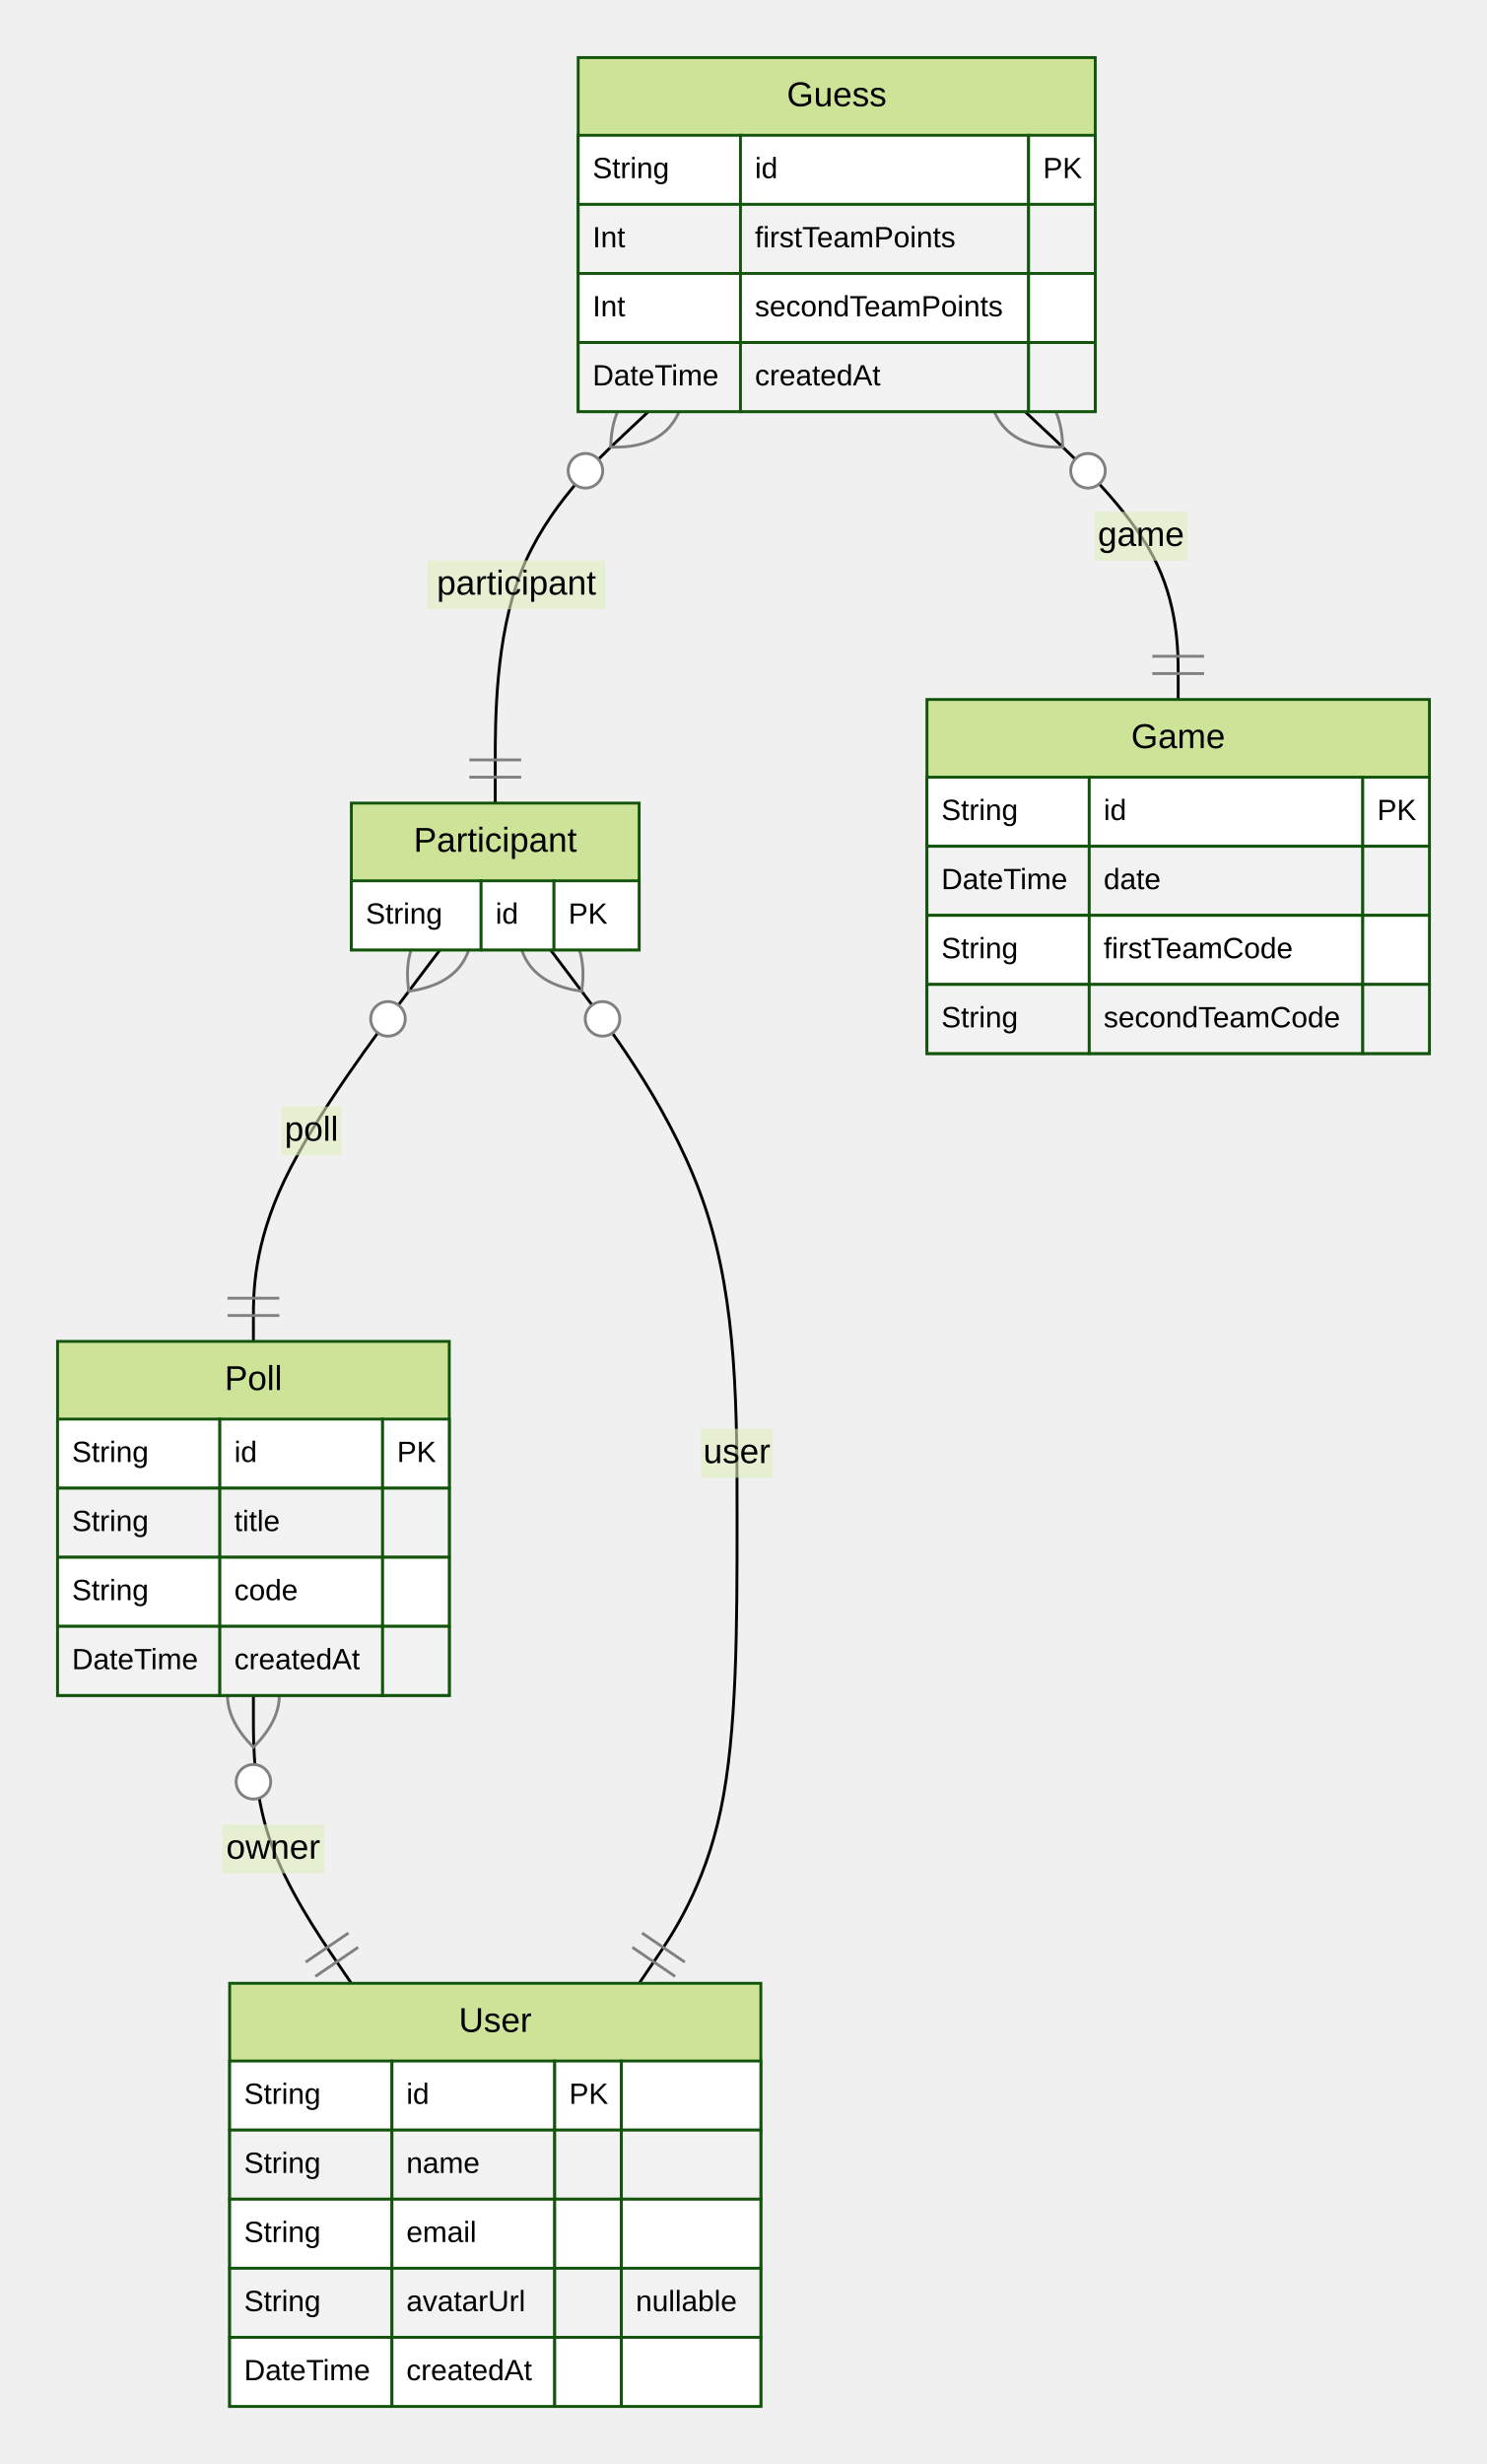
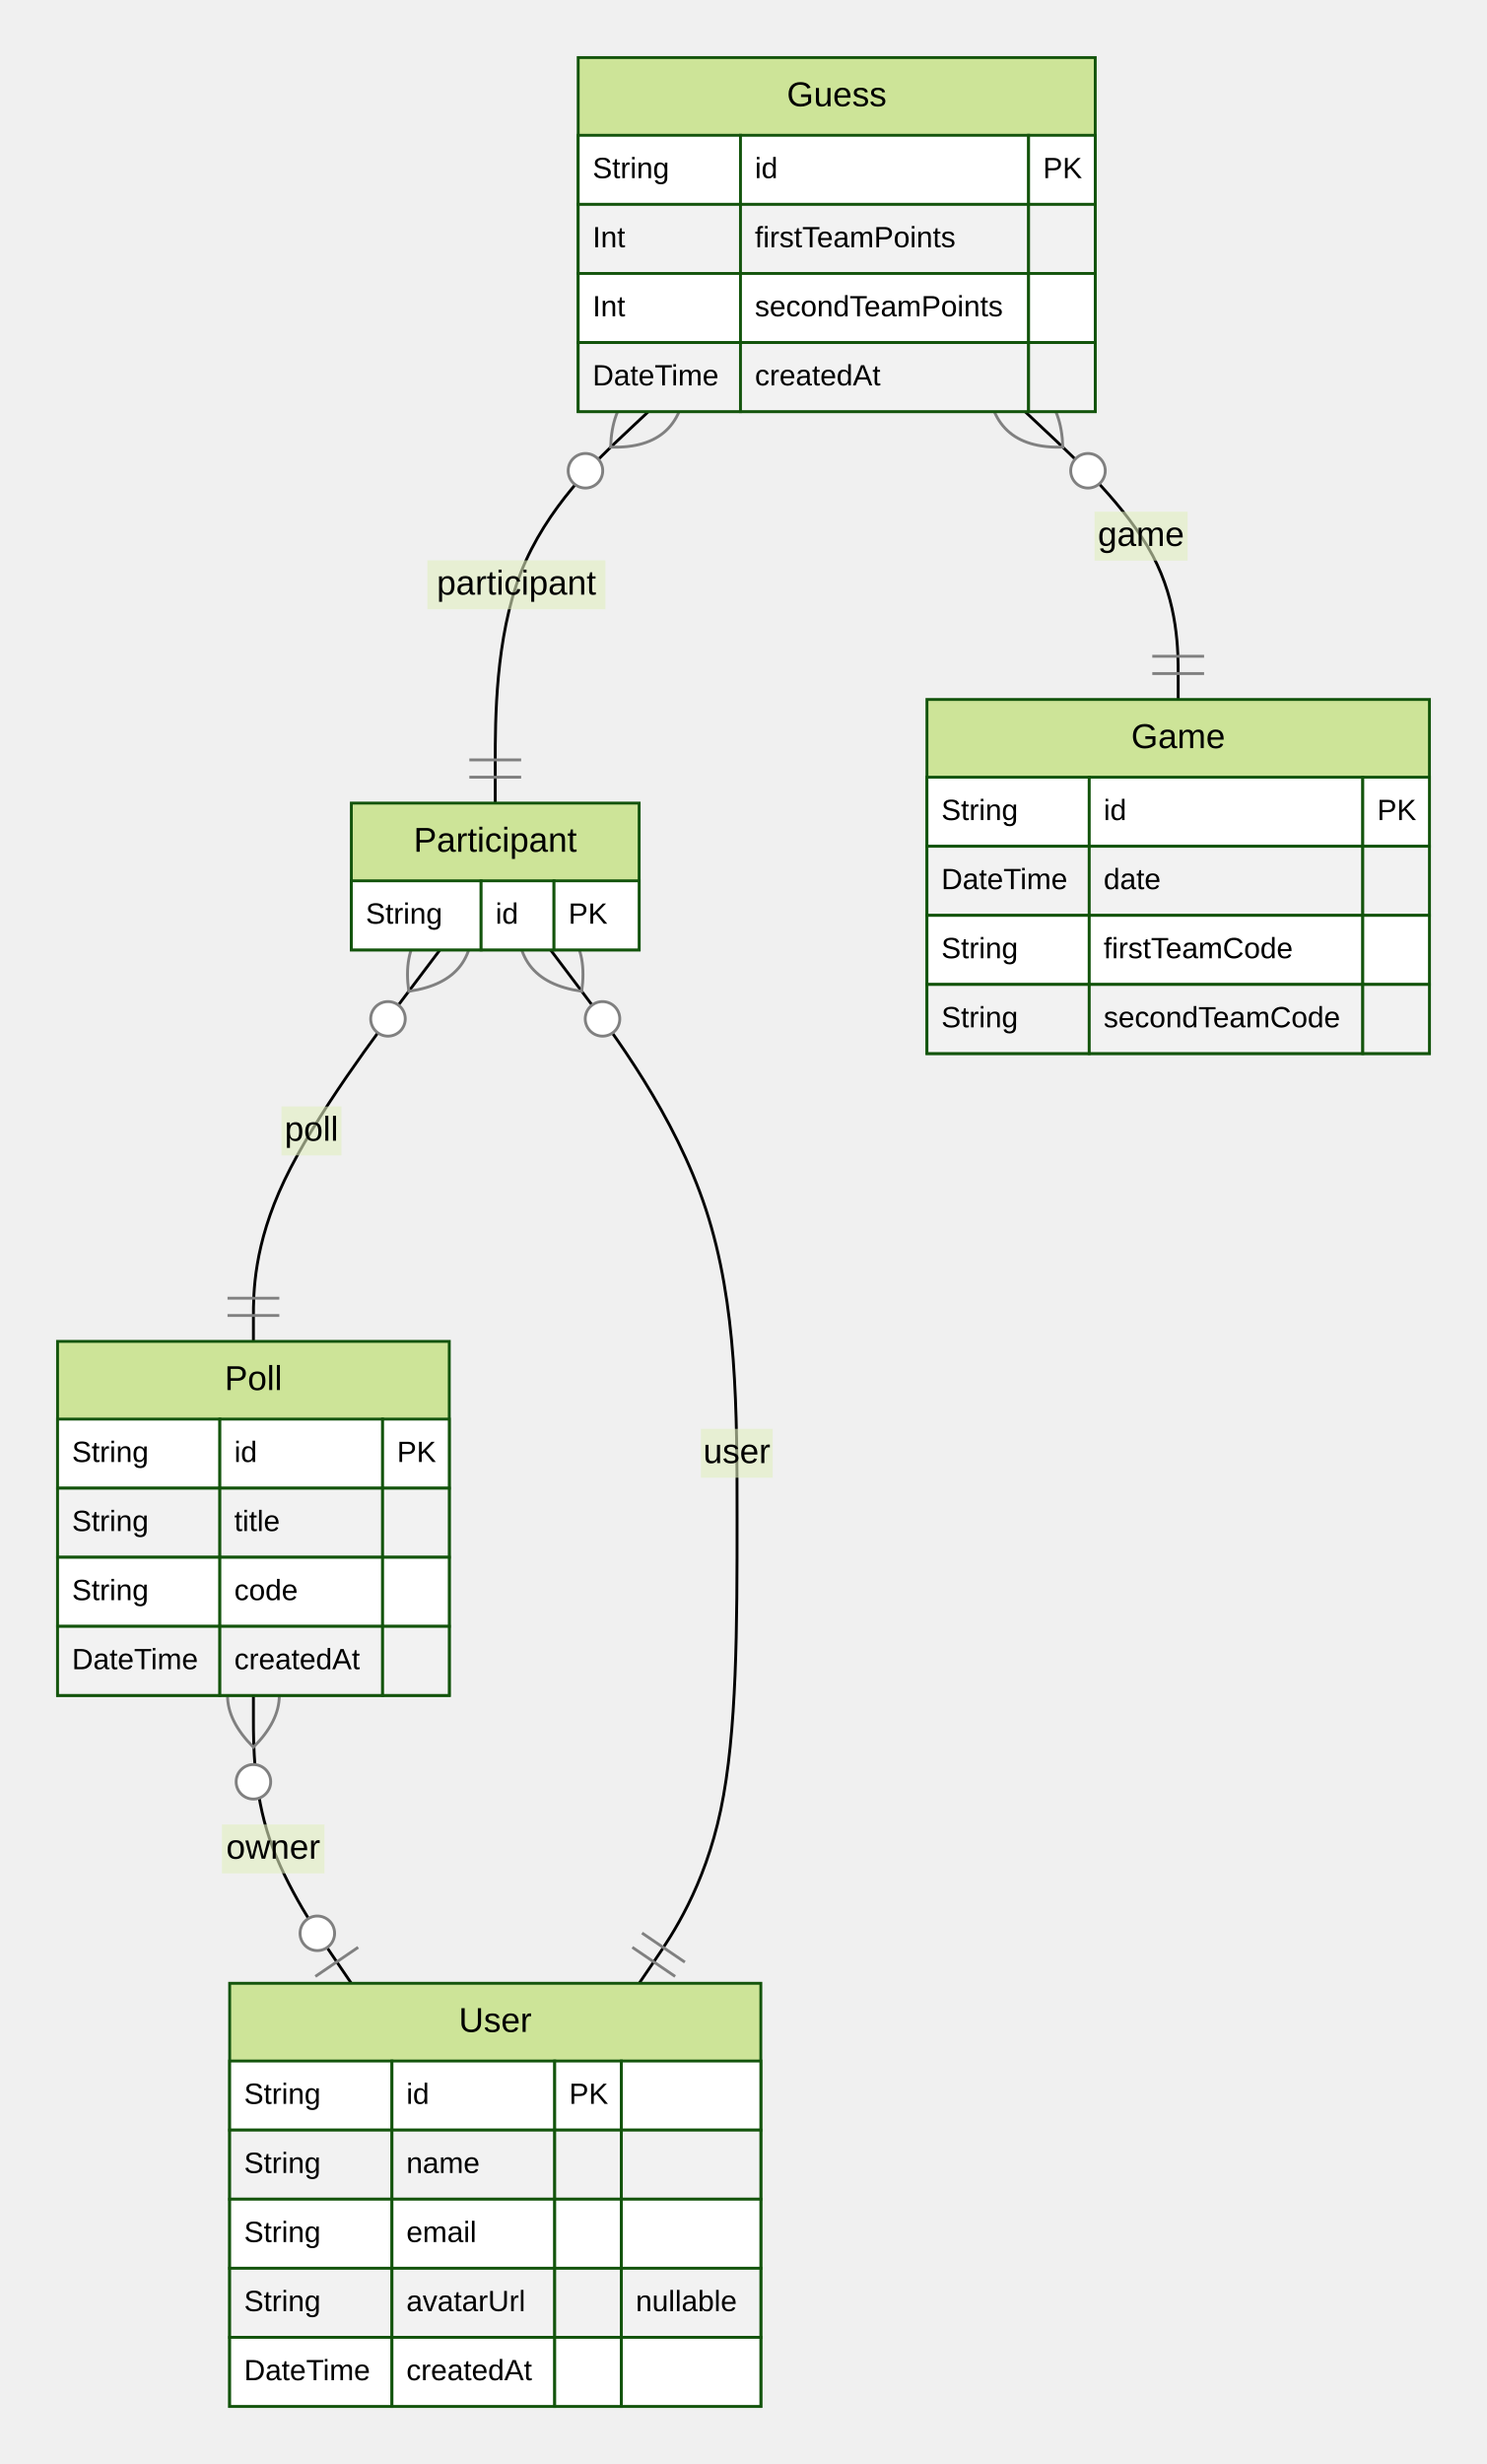
<svg xmlns="http://www.w3.org/2000/svg" aria-labelledby="chart-title-mermaid-0 chart-desc-mermaid-0" role="img" viewBox="0 0 516.681 856" style="max-width: 516.681px; background-color: white;" width="100%" id="mermaid-0">
  <style>#mermaid-0 {font-family:"trebuchet ms",verdana,arial,sans-serif;font-size:16px;fill:#000000;}#mermaid-0 .error-icon{fill:#552222;}#mermaid-0 .error-text{fill:#552222;stroke:#552222;}#mermaid-0 .edge-thickness-normal{stroke-width:2px;}#mermaid-0 .edge-thickness-thick{stroke-width:3.5px;}#mermaid-0 .edge-pattern-solid{stroke-dasharray:0;}#mermaid-0 .edge-pattern-dashed{stroke-dasharray:3;}#mermaid-0 .edge-pattern-dotted{stroke-dasharray:2;}#mermaid-0 .marker{fill:#000000;stroke:#000000;}#mermaid-0 .marker.cross{stroke:#000000;}#mermaid-0 svg{font-family:"trebuchet ms",verdana,arial,sans-serif;font-size:16px;}#mermaid-0 .entityBox{fill:#cde498;stroke:#13540c;}#mermaid-0 .attributeBoxOdd{fill:#ffffff;stroke:#13540c;}#mermaid-0 .attributeBoxEven{fill:#f2f2f2;stroke:#13540c;}#mermaid-0 .relationshipLabelBox{fill:hsl(78.158, 58.462%, 84.51%);opacity:0.7;background-color:hsl(78.158, 58.462%, 84.51%);}#mermaid-0 .relationshipLabelBox rect{opacity:0.5;}#mermaid-0 .relationshipLine{stroke:#000000;}#mermaid-0 :root{--mermaid-font-family:"trebuchet ms",verdana,arial,sans-serif;}</style>
  <g />
  <defs>
    <marker orient="auto" markerHeight="18" markerWidth="18" refY="9" refX="0" id="ONLY_ONE_START">
      <path d="M9,0 L9,18 M15,0 L15,18" fill="none" stroke="gray" />
    </marker>
  </defs>
  <defs>
    <marker orient="auto" markerHeight="18" markerWidth="18" refY="9" refX="18" id="ONLY_ONE_END">
      <path d="M3,0 L3,18 M9,0 L9,18" fill="none" stroke="gray" />
    </marker>
  </defs>
  <defs>
    <marker orient="auto" markerHeight="18" markerWidth="30" refY="9" refX="0" id="ZERO_OR_ONE_START">
      <circle r="6" cy="9" cx="21" fill="white" stroke="gray" />
      <path d="M9,0 L9,18" fill="none" stroke="gray" />
    </marker>
  </defs>
  <defs>
    <marker orient="auto" markerHeight="18" markerWidth="30" refY="9" refX="30" id="ZERO_OR_ONE_END">
      <circle r="6" cy="9" cx="9" fill="white" stroke="gray" />
      <path d="M21,0 L21,18" fill="none" stroke="gray" />
    </marker>
  </defs>
  <defs>
    <marker orient="auto" markerHeight="36" markerWidth="45" refY="18" refX="18" id="ONE_OR_MORE_START">
      <path d="M0,18 Q 18,0 36,18 Q 18,36 0,18 M42,9 L42,27" fill="none" stroke="gray" />
    </marker>
  </defs>
  <defs>
    <marker orient="auto" markerHeight="36" markerWidth="45" refY="18" refX="27" id="ONE_OR_MORE_END">
      <path d="M3,9 L3,27 M9,18 Q27,0 45,18 Q27,36 9,18" fill="none" stroke="gray" />
    </marker>
  </defs>
  <defs>
    <marker orient="auto" markerHeight="36" markerWidth="57" refY="18" refX="18" id="ZERO_OR_MORE_START">
      <circle r="6" cy="18" cx="48" fill="white" stroke="gray" />
      <path d="M0,18 Q18,0 36,18 Q18,36 0,18" fill="none" stroke="gray" />
    </marker>
  </defs>
  <defs>
    <marker orient="auto" markerHeight="36" markerWidth="57" refY="18" refX="39" id="ZERO_OR_MORE_END">
      <circle r="6" cy="18" cx="9" fill="white" stroke="gray" />
      <path d="M21,18 Q39,0 57,18 Q39,36 21,18" fill="none" stroke="gray" />
    </marker>
  </defs>
-   <path marker-start="url(#ZERO_OR_MORE_START)" marker-end="url(#ONLY_ONE_END)" fill="none" stroke="gray" d="M88.054,589L88.054,597.333C88.054,605.667,88.054,622.333,93.724,639C99.394,655.667,110.734,672.333,116.404,680.667L122.074,689" class="er relationshipLine" />
+   <path marker-start="url(#ZERO_OR_MORE_START)" marker-end="url(#ZERO_OR_ONE_END)" fill="none" stroke="gray" d="M88.054,589L88.054,597.333C88.054,605.667,88.054,622.333,93.724,639C99.394,655.667,110.734,672.333,116.404,680.667L122.074,689" class="er relationshipLine" />
  <path marker-start="url(#ZERO_OR_MORE_START)" marker-end="url(#ONLY_ONE_END)" fill="none" stroke="gray" d="M191.299,330L202.1,344.333C212.902,358.667,234.505,387.333,245.307,420.25C256.109,453.167,256.109,490.333,256.109,527.5C256.109,564.667,256.109,601.833,250.439,628.75C244.769,655.667,233.429,672.333,227.76,680.667L222.09,689" class="er relationshipLine" />
  <path marker-start="url(#ZERO_OR_MORE_START)" marker-end="url(#ONLY_ONE_END)" fill="none" stroke="gray" d="M152.865,330L142.063,344.333C131.261,358.667,109.658,387.333,98.856,410C88.054,432.667,88.054,449.333,88.054,457.667L88.054,466" class="er relationshipLine" />
  <path marker-start="url(#ZERO_OR_MORE_START)" marker-end="url(#ONLY_ONE_END)" fill="none" stroke="gray" d="M225.288,143L216.42,151.333C207.552,159.667,189.817,176.333,180.949,199C172.082,221.667,172.082,250.333,172.082,264.667L172.082,279" class="er relationshipLine" />
  <path marker-start="url(#ZERO_OR_MORE_START)" marker-end="url(#ONLY_ONE_END)" fill="none" stroke="gray" d="M356.175,143L365.043,151.333C373.911,159.667,391.646,176.333,400.514,193C409.381,209.667,409.381,226.333,409.381,234.667L409.381,243" class="er relationshipLine" />
  <g transform="translate(20,466 )" id="Poll">
    <rect height="123" width="136.109" y="0" x="0" stroke="gray" fill-opacity="100%" fill="honeydew" class="er entityBox" />
    <text transform="translate(68.05441,13.5)" style="font-family: &quot;trebuchet ms&quot;, verdana, arial, sans-serif;; font-size: 12px" text-anchor="middle" dominant-baseline="middle" y="0" x="0" id="entity-Poll" class="er entityLabel">Poll</text>
    <rect height="24" width="56.393" y="27" x="0" stroke="gray" fill-opacity="100%" fill="honeydew" class="er attributeBoxOdd" />
    <text transform="translate(5,39)" style="font-family: &quot;trebuchet ms&quot;, verdana, arial, sans-serif;; font-size: 10.2px" text-anchor="left" dominant-baseline="middle" y="0" x="0" id="entity-Poll-attr-1-type" class="er entityLabel">String</text>
    <rect height="24" width="56.552" y="27" x="56.393" stroke="gray" fill-opacity="100%" fill="honeydew" class="er attributeBoxOdd" />
    <text transform="translate(61.39297,39)" style="font-family: &quot;trebuchet ms&quot;, verdana, arial, sans-serif;; font-size: 10.2px" text-anchor="left" dominant-baseline="middle" y="0" x="0" id="entity-Poll-attr-1-name" class="er entityLabel">id</text>
    <rect height="24" width="23.163" y="27" x="112.945" stroke="gray" fill-opacity="100%" fill="honeydew" class="er attributeBoxOdd" />
    <text transform="translate(117.9454,39)" style="font-family: &quot;trebuchet ms&quot;, verdana, arial, sans-serif;; font-size: 10.2px" text-anchor="left" dominant-baseline="middle" y="0" x="0" id="entity-Poll-attr-1-key" class="er entityLabel">PK</text>
    <rect height="24" width="56.393" y="51" x="0" stroke="gray" fill-opacity="100%" fill="honeydew" class="er attributeBoxEven" />
    <text transform="translate(5,63)" style="font-family: &quot;trebuchet ms&quot;, verdana, arial, sans-serif;; font-size: 10.2px" text-anchor="left" dominant-baseline="middle" y="0" x="0" id="entity-Poll-attr-2-type" class="er entityLabel">String</text>
    <rect height="24" width="56.552" y="51" x="56.393" stroke="gray" fill-opacity="100%" fill="honeydew" class="er attributeBoxEven" />
    <text transform="translate(61.39297,63)" style="font-family: &quot;trebuchet ms&quot;, verdana, arial, sans-serif;; font-size: 10.2px" text-anchor="left" dominant-baseline="middle" y="0" x="0" id="entity-Poll-attr-2-name" class="er entityLabel">title</text>
    <rect height="24" width="23.163" y="51" x="112.945" stroke="gray" fill-opacity="100%" fill="honeydew" class="er attributeBoxEven" />
    <text transform="translate(117.9454,63)" style="font-family: &quot;trebuchet ms&quot;, verdana, arial, sans-serif;; font-size: 10.2px" text-anchor="left" dominant-baseline="middle" y="0" x="0" id="entity-Poll-attr-2-key" class="er entityLabel" />
    <rect height="24" width="56.393" y="75" x="0" stroke="gray" fill-opacity="100%" fill="honeydew" class="er attributeBoxOdd" />
    <text transform="translate(5,87)" style="font-family: &quot;trebuchet ms&quot;, verdana, arial, sans-serif;; font-size: 10.2px" text-anchor="left" dominant-baseline="middle" y="0" x="0" id="entity-Poll-attr-3-type" class="er entityLabel">String</text>
    <rect height="24" width="56.552" y="75" x="56.393" stroke="gray" fill-opacity="100%" fill="honeydew" class="er attributeBoxOdd" />
    <text transform="translate(61.39297,87)" style="font-family: &quot;trebuchet ms&quot;, verdana, arial, sans-serif;; font-size: 10.2px" text-anchor="left" dominant-baseline="middle" y="0" x="0" id="entity-Poll-attr-3-name" class="er entityLabel">code</text>
    <rect height="24" width="23.163" y="75" x="112.945" stroke="gray" fill-opacity="100%" fill="honeydew" class="er attributeBoxOdd" />
    <text transform="translate(117.9454,87)" style="font-family: &quot;trebuchet ms&quot;, verdana, arial, sans-serif;; font-size: 10.2px" text-anchor="left" dominant-baseline="middle" y="0" x="0" id="entity-Poll-attr-3-key" class="er entityLabel" />
    <rect height="24" width="56.393" y="99" x="0" stroke="gray" fill-opacity="100%" fill="honeydew" class="er attributeBoxEven" />
    <text transform="translate(5,111)" style="font-family: &quot;trebuchet ms&quot;, verdana, arial, sans-serif;; font-size: 10.2px" text-anchor="left" dominant-baseline="middle" y="0" x="0" id="entity-Poll-attr-4-type" class="er entityLabel">DateTime</text>
    <rect height="24" width="56.552" y="99" x="56.393" stroke="gray" fill-opacity="100%" fill="honeydew" class="er attributeBoxEven" />
    <text transform="translate(61.39297,111)" style="font-family: &quot;trebuchet ms&quot;, verdana, arial, sans-serif;; font-size: 10.2px" text-anchor="left" dominant-baseline="middle" y="0" x="0" id="entity-Poll-attr-4-name" class="er entityLabel">createdAt</text>
    <rect height="24" width="23.163" y="99" x="112.945" stroke="gray" fill-opacity="100%" fill="honeydew" class="er attributeBoxEven" />
    <text transform="translate(117.9454,111)" style="font-family: &quot;trebuchet ms&quot;, verdana, arial, sans-serif;; font-size: 10.2px" text-anchor="left" dominant-baseline="middle" y="0" x="0" id="entity-Poll-attr-4-key" class="er entityLabel" />
  </g>
  <g transform="translate(122.0816,279 )" id="Participant">
    <rect height="51" width="100" y="0" x="0" stroke="gray" fill-opacity="100%" fill="honeydew" class="er entityBox" />
    <text transform="translate(50,13.5)" style="font-family: &quot;trebuchet ms&quot;, verdana, arial, sans-serif;; font-size: 12px" text-anchor="middle" dominant-baseline="middle" y="0" x="0" id="entity-Participant" class="er entityLabel">Participant</text>
    <rect height="24" width="45.091" y="27" x="0" stroke="gray" fill-opacity="100%" fill="honeydew" class="er attributeBoxOdd" />
    <text transform="translate(5,39)" style="font-family: &quot;trebuchet ms&quot;, verdana, arial, sans-serif;; font-size: 10.2px" text-anchor="left" dominant-baseline="middle" y="0" x="0" id="entity-Participant-attr-1-type" class="er entityLabel">String</text>
    <rect height="24" width="25.326" y="27" x="45.091" stroke="gray" fill-opacity="100%" fill="honeydew" class="er attributeBoxOdd" />
    <text transform="translate(50.09137,39)" style="font-family: &quot;trebuchet ms&quot;, verdana, arial, sans-serif;; font-size: 10.2px" text-anchor="left" dominant-baseline="middle" y="0" x="0" id="entity-Participant-attr-1-name" class="er entityLabel">id</text>
    <rect height="24" width="29.583" y="27" x="70.417" stroke="gray" fill-opacity="100%" fill="honeydew" class="er attributeBoxOdd" />
    <text transform="translate(75.41712,39)" style="font-family: &quot;trebuchet ms&quot;, verdana, arial, sans-serif;; font-size: 10.2px" text-anchor="left" dominant-baseline="middle" y="0" x="0" id="entity-Participant-attr-1-key" class="er entityLabel">PK</text>
  </g>
  <g transform="translate(79.7987,689 )" id="User">
    <rect height="147" width="184.566" y="0" x="0" stroke="gray" fill-opacity="100%" fill="honeydew" class="er entityBox" />
    <text transform="translate(92.28291,13.5)" style="font-family: &quot;trebuchet ms&quot;, verdana, arial, sans-serif;; font-size: 12px" text-anchor="middle" dominant-baseline="middle" y="0" x="0" id="entity-User" class="er entityLabel">User</text>
    <rect height="24" width="56.393" y="27" x="0" stroke="gray" fill-opacity="100%" fill="honeydew" class="er attributeBoxOdd" />
    <text transform="translate(5,39)" style="font-family: &quot;trebuchet ms&quot;, verdana, arial, sans-serif;; font-size: 10.2px" text-anchor="left" dominant-baseline="middle" y="0" x="0" id="entity-User-attr-1-type" class="er entityLabel">String</text>
    <rect height="24" width="56.552" y="27" x="56.393" stroke="gray" fill-opacity="100%" fill="honeydew" class="er attributeBoxOdd" />
    <text transform="translate(61.39297,39)" style="font-family: &quot;trebuchet ms&quot;, verdana, arial, sans-serif;; font-size: 10.2px" text-anchor="left" dominant-baseline="middle" y="0" x="0" id="entity-User-attr-1-name" class="er entityLabel">id</text>
    <rect height="24" width="23.163" y="27" x="112.945" stroke="gray" fill-opacity="100%" fill="honeydew" class="er attributeBoxOdd" />
    <text transform="translate(117.9454,39)" style="font-family: &quot;trebuchet ms&quot;, verdana, arial, sans-serif;; font-size: 10.2px" text-anchor="left" dominant-baseline="middle" y="0" x="0" id="entity-User-attr-1-key" class="er entityLabel">PK</text>
    <rect height="24" width="48.457" y="27" x="136.109" stroke="gray" fill-opacity="100%" fill="honeydew" class="er attributeBoxOdd" />
    <text transform="translate(141.1088,39)" style="font-family: &quot;trebuchet ms&quot;, verdana, arial, sans-serif;; font-size: 10.2px" text-anchor="left" dominant-baseline="middle" y="0" x="0" id="entity-User-attr-1-comment" class="er entityLabel" />
    <rect height="24" width="56.393" y="51" x="0" stroke="gray" fill-opacity="100%" fill="honeydew" class="er attributeBoxEven" />
    <text transform="translate(5,63)" style="font-family: &quot;trebuchet ms&quot;, verdana, arial, sans-serif;; font-size: 10.2px" text-anchor="left" dominant-baseline="middle" y="0" x="0" id="entity-User-attr-2-type" class="er entityLabel">String</text>
    <rect height="24" width="56.552" y="51" x="56.393" stroke="gray" fill-opacity="100%" fill="honeydew" class="er attributeBoxEven" />
    <text transform="translate(61.39297,63)" style="font-family: &quot;trebuchet ms&quot;, verdana, arial, sans-serif;; font-size: 10.2px" text-anchor="left" dominant-baseline="middle" y="0" x="0" id="entity-User-attr-2-name" class="er entityLabel">name</text>
    <rect height="24" width="23.163" y="51" x="112.945" stroke="gray" fill-opacity="100%" fill="honeydew" class="er attributeBoxEven" />
    <text transform="translate(117.9454,63)" style="font-family: &quot;trebuchet ms&quot;, verdana, arial, sans-serif;; font-size: 10.2px" text-anchor="left" dominant-baseline="middle" y="0" x="0" id="entity-User-attr-2-key" class="er entityLabel" />
    <rect height="24" width="48.457" y="51" x="136.109" stroke="gray" fill-opacity="100%" fill="honeydew" class="er attributeBoxEven" />
    <text transform="translate(141.1088,63)" style="font-family: &quot;trebuchet ms&quot;, verdana, arial, sans-serif;; font-size: 10.2px" text-anchor="left" dominant-baseline="middle" y="0" x="0" id="entity-User-attr-2-comment" class="er entityLabel" />
    <rect height="24" width="56.393" y="75" x="0" stroke="gray" fill-opacity="100%" fill="honeydew" class="er attributeBoxOdd" />
    <text transform="translate(5,87)" style="font-family: &quot;trebuchet ms&quot;, verdana, arial, sans-serif;; font-size: 10.2px" text-anchor="left" dominant-baseline="middle" y="0" x="0" id="entity-User-attr-3-type" class="er entityLabel">String</text>
    <rect height="24" width="56.552" y="75" x="56.393" stroke="gray" fill-opacity="100%" fill="honeydew" class="er attributeBoxOdd" />
    <text transform="translate(61.39297,87)" style="font-family: &quot;trebuchet ms&quot;, verdana, arial, sans-serif;; font-size: 10.2px" text-anchor="left" dominant-baseline="middle" y="0" x="0" id="entity-User-attr-3-name" class="er entityLabel">email</text>
    <rect height="24" width="23.163" y="75" x="112.945" stroke="gray" fill-opacity="100%" fill="honeydew" class="er attributeBoxOdd" />
    <text transform="translate(117.9454,87)" style="font-family: &quot;trebuchet ms&quot;, verdana, arial, sans-serif;; font-size: 10.2px" text-anchor="left" dominant-baseline="middle" y="0" x="0" id="entity-User-attr-3-key" class="er entityLabel" />
    <rect height="24" width="48.457" y="75" x="136.109" stroke="gray" fill-opacity="100%" fill="honeydew" class="er attributeBoxOdd" />
    <text transform="translate(141.1088,87)" style="font-family: &quot;trebuchet ms&quot;, verdana, arial, sans-serif;; font-size: 10.2px" text-anchor="left" dominant-baseline="middle" y="0" x="0" id="entity-User-attr-3-comment" class="er entityLabel" />
    <rect height="24" width="56.393" y="99" x="0" stroke="gray" fill-opacity="100%" fill="honeydew" class="er attributeBoxEven" />
    <text transform="translate(5,111)" style="font-family: &quot;trebuchet ms&quot;, verdana, arial, sans-serif;; font-size: 10.2px" text-anchor="left" dominant-baseline="middle" y="0" x="0" id="entity-User-attr-4-type" class="er entityLabel">String</text>
    <rect height="24" width="56.552" y="99" x="56.393" stroke="gray" fill-opacity="100%" fill="honeydew" class="er attributeBoxEven" />
    <text transform="translate(61.39297,111)" style="font-family: &quot;trebuchet ms&quot;, verdana, arial, sans-serif;; font-size: 10.2px" text-anchor="left" dominant-baseline="middle" y="0" x="0" id="entity-User-attr-4-name" class="er entityLabel">avatarUrl</text>
    <rect height="24" width="23.163" y="99" x="112.945" stroke="gray" fill-opacity="100%" fill="honeydew" class="er attributeBoxEven" />
    <text transform="translate(117.9454,111)" style="font-family: &quot;trebuchet ms&quot;, verdana, arial, sans-serif;; font-size: 10.2px" text-anchor="left" dominant-baseline="middle" y="0" x="0" id="entity-User-attr-4-key" class="er entityLabel" />
    <rect height="24" width="48.457" y="99" x="136.109" stroke="gray" fill-opacity="100%" fill="honeydew" class="er attributeBoxEven" />
    <text transform="translate(141.1088,111)" style="font-family: &quot;trebuchet ms&quot;, verdana, arial, sans-serif;; font-size: 10.2px" text-anchor="left" dominant-baseline="middle" y="0" x="0" id="entity-User-attr-4-comment" class="er entityLabel">nullable</text>
    <rect height="24" width="56.393" y="123" x="0" stroke="gray" fill-opacity="100%" fill="honeydew" class="er attributeBoxOdd" />
    <text transform="translate(5,135)" style="font-family: &quot;trebuchet ms&quot;, verdana, arial, sans-serif;; font-size: 10.2px" text-anchor="left" dominant-baseline="middle" y="0" x="0" id="entity-User-attr-5-type" class="er entityLabel">DateTime</text>
    <rect height="24" width="56.552" y="123" x="56.393" stroke="gray" fill-opacity="100%" fill="honeydew" class="er attributeBoxOdd" />
    <text transform="translate(61.39297,135)" style="font-family: &quot;trebuchet ms&quot;, verdana, arial, sans-serif;; font-size: 10.2px" text-anchor="left" dominant-baseline="middle" y="0" x="0" id="entity-User-attr-5-name" class="er entityLabel">createdAt</text>
    <rect height="24" width="23.163" y="123" x="112.945" stroke="gray" fill-opacity="100%" fill="honeydew" class="er attributeBoxOdd" />
    <text transform="translate(117.9454,135)" style="font-family: &quot;trebuchet ms&quot;, verdana, arial, sans-serif;; font-size: 10.2px" text-anchor="left" dominant-baseline="middle" y="0" x="0" id="entity-User-attr-5-key" class="er entityLabel" />
    <rect height="24" width="48.457" y="123" x="136.109" stroke="gray" fill-opacity="100%" fill="honeydew" class="er attributeBoxOdd" />
    <text transform="translate(141.1088,135)" style="font-family: &quot;trebuchet ms&quot;, verdana, arial, sans-serif;; font-size: 10.2px" text-anchor="left" dominant-baseline="middle" y="0" x="0" id="entity-User-attr-5-comment" class="er entityLabel" />
  </g>
  <g transform="translate(322.0816,243 )" id="Game">
    <rect height="123" width="174.599" y="0" x="0" stroke="gray" fill-opacity="100%" fill="honeydew" class="er entityBox" />
    <text transform="translate(87.29971,13.5)" style="font-family: &quot;trebuchet ms&quot;, verdana, arial, sans-serif;; font-size: 12px" text-anchor="middle" dominant-baseline="middle" y="0" x="0" id="entity-Game" class="er entityLabel">Game</text>
    <rect height="24" width="56.393" y="27" x="0" stroke="gray" fill-opacity="100%" fill="honeydew" class="er attributeBoxOdd" />
    <text transform="translate(5,39)" style="font-family: &quot;trebuchet ms&quot;, verdana, arial, sans-serif;; font-size: 10.2px" text-anchor="left" dominant-baseline="middle" y="0" x="0" id="entity-Game-attr-1-type" class="er entityLabel">String</text>
    <rect height="24" width="95.043" y="27" x="56.393" stroke="gray" fill-opacity="100%" fill="honeydew" class="er attributeBoxOdd" />
    <text transform="translate(61.39297,39)" style="font-family: &quot;trebuchet ms&quot;, verdana, arial, sans-serif;; font-size: 10.2px" text-anchor="left" dominant-baseline="middle" y="0" x="0" id="entity-Game-attr-1-name" class="er entityLabel">id</text>
    <rect height="24" width="23.163" y="27" x="151.436" stroke="gray" fill-opacity="100%" fill="honeydew" class="er attributeBoxOdd" />
    <text transform="translate(156.436,39)" style="font-family: &quot;trebuchet ms&quot;, verdana, arial, sans-serif;; font-size: 10.2px" text-anchor="left" dominant-baseline="middle" y="0" x="0" id="entity-Game-attr-1-key" class="er entityLabel">PK</text>
    <rect height="24" width="56.393" y="51" x="0" stroke="gray" fill-opacity="100%" fill="honeydew" class="er attributeBoxEven" />
    <text transform="translate(5,63)" style="font-family: &quot;trebuchet ms&quot;, verdana, arial, sans-serif;; font-size: 10.2px" text-anchor="left" dominant-baseline="middle" y="0" x="0" id="entity-Game-attr-2-type" class="er entityLabel">DateTime</text>
    <rect height="24" width="95.043" y="51" x="56.393" stroke="gray" fill-opacity="100%" fill="honeydew" class="er attributeBoxEven" />
    <text transform="translate(61.39297,63)" style="font-family: &quot;trebuchet ms&quot;, verdana, arial, sans-serif;; font-size: 10.2px" text-anchor="left" dominant-baseline="middle" y="0" x="0" id="entity-Game-attr-2-name" class="er entityLabel">date</text>
    <rect height="24" width="23.163" y="51" x="151.436" stroke="gray" fill-opacity="100%" fill="honeydew" class="er attributeBoxEven" />
    <text transform="translate(156.436,63)" style="font-family: &quot;trebuchet ms&quot;, verdana, arial, sans-serif;; font-size: 10.2px" text-anchor="left" dominant-baseline="middle" y="0" x="0" id="entity-Game-attr-2-key" class="er entityLabel" />
    <rect height="24" width="56.393" y="75" x="0" stroke="gray" fill-opacity="100%" fill="honeydew" class="er attributeBoxOdd" />
    <text transform="translate(5,87)" style="font-family: &quot;trebuchet ms&quot;, verdana, arial, sans-serif;; font-size: 10.2px" text-anchor="left" dominant-baseline="middle" y="0" x="0" id="entity-Game-attr-3-type" class="er entityLabel">String</text>
    <rect height="24" width="95.043" y="75" x="56.393" stroke="gray" fill-opacity="100%" fill="honeydew" class="er attributeBoxOdd" />
    <text transform="translate(61.39297,87)" style="font-family: &quot;trebuchet ms&quot;, verdana, arial, sans-serif;; font-size: 10.2px" text-anchor="left" dominant-baseline="middle" y="0" x="0" id="entity-Game-attr-3-name" class="er entityLabel">firstTeamCode</text>
    <rect height="24" width="23.163" y="75" x="151.436" stroke="gray" fill-opacity="100%" fill="honeydew" class="er attributeBoxOdd" />
    <text transform="translate(156.436,87)" style="font-family: &quot;trebuchet ms&quot;, verdana, arial, sans-serif;; font-size: 10.2px" text-anchor="left" dominant-baseline="middle" y="0" x="0" id="entity-Game-attr-3-key" class="er entityLabel" />
    <rect height="24" width="56.393" y="99" x="0" stroke="gray" fill-opacity="100%" fill="honeydew" class="er attributeBoxEven" />
    <text transform="translate(5,111)" style="font-family: &quot;trebuchet ms&quot;, verdana, arial, sans-serif;; font-size: 10.2px" text-anchor="left" dominant-baseline="middle" y="0" x="0" id="entity-Game-attr-4-type" class="er entityLabel">String</text>
    <rect height="24" width="95.043" y="99" x="56.393" stroke="gray" fill-opacity="100%" fill="honeydew" class="er attributeBoxEven" />
    <text transform="translate(61.39297,111)" style="font-family: &quot;trebuchet ms&quot;, verdana, arial, sans-serif;; font-size: 10.2px" text-anchor="left" dominant-baseline="middle" y="0" x="0" id="entity-Game-attr-4-name" class="er entityLabel">secondTeamCode</text>
    <rect height="24" width="23.163" y="99" x="151.436" stroke="gray" fill-opacity="100%" fill="honeydew" class="er attributeBoxEven" />
    <text transform="translate(156.436,111)" style="font-family: &quot;trebuchet ms&quot;, verdana, arial, sans-serif;; font-size: 10.2px" text-anchor="left" dominant-baseline="middle" y="0" x="0" id="entity-Game-attr-4-key" class="er entityLabel" />
  </g>
  <g transform="translate(200.901,20 )" id="Guess">
    <rect height="123" width="179.661" y="0" x="0" stroke="gray" fill-opacity="100%" fill="honeydew" class="er entityBox" />
    <text transform="translate(89.83045,13.5)" style="font-family: &quot;trebuchet ms&quot;, verdana, arial, sans-serif;; font-size: 12px" text-anchor="middle" dominant-baseline="middle" y="0" x="0" id="entity-Guess" class="er entityLabel">Guess</text>
    <rect height="24" width="56.393" y="27" x="0" stroke="gray" fill-opacity="100%" fill="honeydew" class="er attributeBoxOdd" />
    <text transform="translate(5,39)" style="font-family: &quot;trebuchet ms&quot;, verdana, arial, sans-serif;; font-size: 10.2px" text-anchor="left" dominant-baseline="middle" y="0" x="0" id="entity-Guess-attr-1-type" class="er entityLabel">String</text>
    <rect height="24" width="100.105" y="27" x="56.393" stroke="gray" fill-opacity="100%" fill="honeydew" class="er attributeBoxOdd" />
    <text transform="translate(61.39297,39)" style="font-family: &quot;trebuchet ms&quot;, verdana, arial, sans-serif;; font-size: 10.2px" text-anchor="left" dominant-baseline="middle" y="0" x="0" id="entity-Guess-attr-1-name" class="er entityLabel">id</text>
    <rect height="24" width="23.163" y="27" x="156.498" stroke="gray" fill-opacity="100%" fill="honeydew" class="er attributeBoxOdd" />
    <text transform="translate(161.4975,39)" style="font-family: &quot;trebuchet ms&quot;, verdana, arial, sans-serif;; font-size: 10.2px" text-anchor="left" dominant-baseline="middle" y="0" x="0" id="entity-Guess-attr-1-key" class="er entityLabel">PK</text>
    <rect height="24" width="56.393" y="51" x="0" stroke="gray" fill-opacity="100%" fill="honeydew" class="er attributeBoxEven" />
    <text transform="translate(5,63)" style="font-family: &quot;trebuchet ms&quot;, verdana, arial, sans-serif;; font-size: 10.2px" text-anchor="left" dominant-baseline="middle" y="0" x="0" id="entity-Guess-attr-2-type" class="er entityLabel">Int</text>
    <rect height="24" width="100.105" y="51" x="56.393" stroke="gray" fill-opacity="100%" fill="honeydew" class="er attributeBoxEven" />
    <text transform="translate(61.39297,63)" style="font-family: &quot;trebuchet ms&quot;, verdana, arial, sans-serif;; font-size: 10.2px" text-anchor="left" dominant-baseline="middle" y="0" x="0" id="entity-Guess-attr-2-name" class="er entityLabel">firstTeamPoints</text>
    <rect height="24" width="23.163" y="51" x="156.498" stroke="gray" fill-opacity="100%" fill="honeydew" class="er attributeBoxEven" />
    <text transform="translate(161.4975,63)" style="font-family: &quot;trebuchet ms&quot;, verdana, arial, sans-serif;; font-size: 10.2px" text-anchor="left" dominant-baseline="middle" y="0" x="0" id="entity-Guess-attr-2-key" class="er entityLabel" />
    <rect height="24" width="56.393" y="75" x="0" stroke="gray" fill-opacity="100%" fill="honeydew" class="er attributeBoxOdd" />
    <text transform="translate(5,87)" style="font-family: &quot;trebuchet ms&quot;, verdana, arial, sans-serif;; font-size: 10.2px" text-anchor="left" dominant-baseline="middle" y="0" x="0" id="entity-Guess-attr-3-type" class="er entityLabel">Int</text>
    <rect height="24" width="100.105" y="75" x="56.393" stroke="gray" fill-opacity="100%" fill="honeydew" class="er attributeBoxOdd" />
    <text transform="translate(61.39297,87)" style="font-family: &quot;trebuchet ms&quot;, verdana, arial, sans-serif;; font-size: 10.2px" text-anchor="left" dominant-baseline="middle" y="0" x="0" id="entity-Guess-attr-3-name" class="er entityLabel">secondTeamPoints</text>
    <rect height="24" width="23.163" y="75" x="156.498" stroke="gray" fill-opacity="100%" fill="honeydew" class="er attributeBoxOdd" />
    <text transform="translate(161.4975,87)" style="font-family: &quot;trebuchet ms&quot;, verdana, arial, sans-serif;; font-size: 10.2px" text-anchor="left" dominant-baseline="middle" y="0" x="0" id="entity-Guess-attr-3-key" class="er entityLabel" />
    <rect height="24" width="56.393" y="99" x="0" stroke="gray" fill-opacity="100%" fill="honeydew" class="er attributeBoxEven" />
    <text transform="translate(5,111)" style="font-family: &quot;trebuchet ms&quot;, verdana, arial, sans-serif;; font-size: 10.2px" text-anchor="left" dominant-baseline="middle" y="0" x="0" id="entity-Guess-attr-4-type" class="er entityLabel">DateTime</text>
    <rect height="24" width="100.105" y="99" x="56.393" stroke="gray" fill-opacity="100%" fill="honeydew" class="er attributeBoxEven" />
    <text transform="translate(61.39297,111)" style="font-family: &quot;trebuchet ms&quot;, verdana, arial, sans-serif;; font-size: 10.2px" text-anchor="left" dominant-baseline="middle" y="0" x="0" id="entity-Guess-attr-4-name" class="er entityLabel">createdAt</text>
    <rect height="24" width="23.163" y="99" x="156.498" stroke="gray" fill-opacity="100%" fill="honeydew" class="er attributeBoxEven" />
    <text transform="translate(161.4975,111)" style="font-family: &quot;trebuchet ms&quot;, verdana, arial, sans-serif;; font-size: 10.2px" text-anchor="left" dominant-baseline="middle" y="0" x="0" id="entity-Guess-attr-4-key" class="er entityLabel" />
  </g>
  <rect fill-opacity="85%" fill="white" height="17" width="35.636" y="633.827" x="77.111" class="er relationshipLabelBox" />
  <text style="font-family: &quot;trebuchet ms&quot;, verdana, arial, sans-serif;; font-size: 12px" dominant-baseline="middle" text-anchor="middle" y="642.327" x="94.929" id="rel1" class="er relationshipLabel">owner</text>
  <rect fill-opacity="85%" fill="white" height="17" width="24.932" y="496.37" x="243.552" class="er relationshipLabelBox" />
  <text style="font-family: &quot;trebuchet ms&quot;, verdana, arial, sans-serif;; font-size: 12px" dominant-baseline="middle" text-anchor="middle" y="504.87" x="256.018" id="rel2" class="er relationshipLabel">user</text>
  <rect fill-opacity="85%" fill="white" height="17" width="20.844" y="384.398" x="97.795" class="er relationshipLabelBox" />
  <text style="font-family: &quot;trebuchet ms&quot;, verdana, arial, sans-serif;; font-size: 12px" dominant-baseline="middle" text-anchor="middle" y="392.898" x="108.217" id="rel3" class="er relationshipLabel">poll</text>
  <rect fill-opacity="85%" fill="white" height="17" width="61.88" y="194.672" x="148.496" class="er relationshipLabelBox" />
  <text style="font-family: &quot;trebuchet ms&quot;, verdana, arial, sans-serif;; font-size: 12px" dominant-baseline="middle" text-anchor="middle" y="203.172" x="179.437" id="rel4" class="er relationshipLabel">participant</text>
  <rect fill-opacity="85%" fill="white" height="17" width="32.332" y="177.76" x="380.308" class="er relationshipLabelBox" />
  <text style="font-family: &quot;trebuchet ms&quot;, verdana, arial, sans-serif;; font-size: 12px" dominant-baseline="middle" text-anchor="middle" y="186.26" x="396.474" id="rel5" class="er relationshipLabel">game</text>
</svg>
